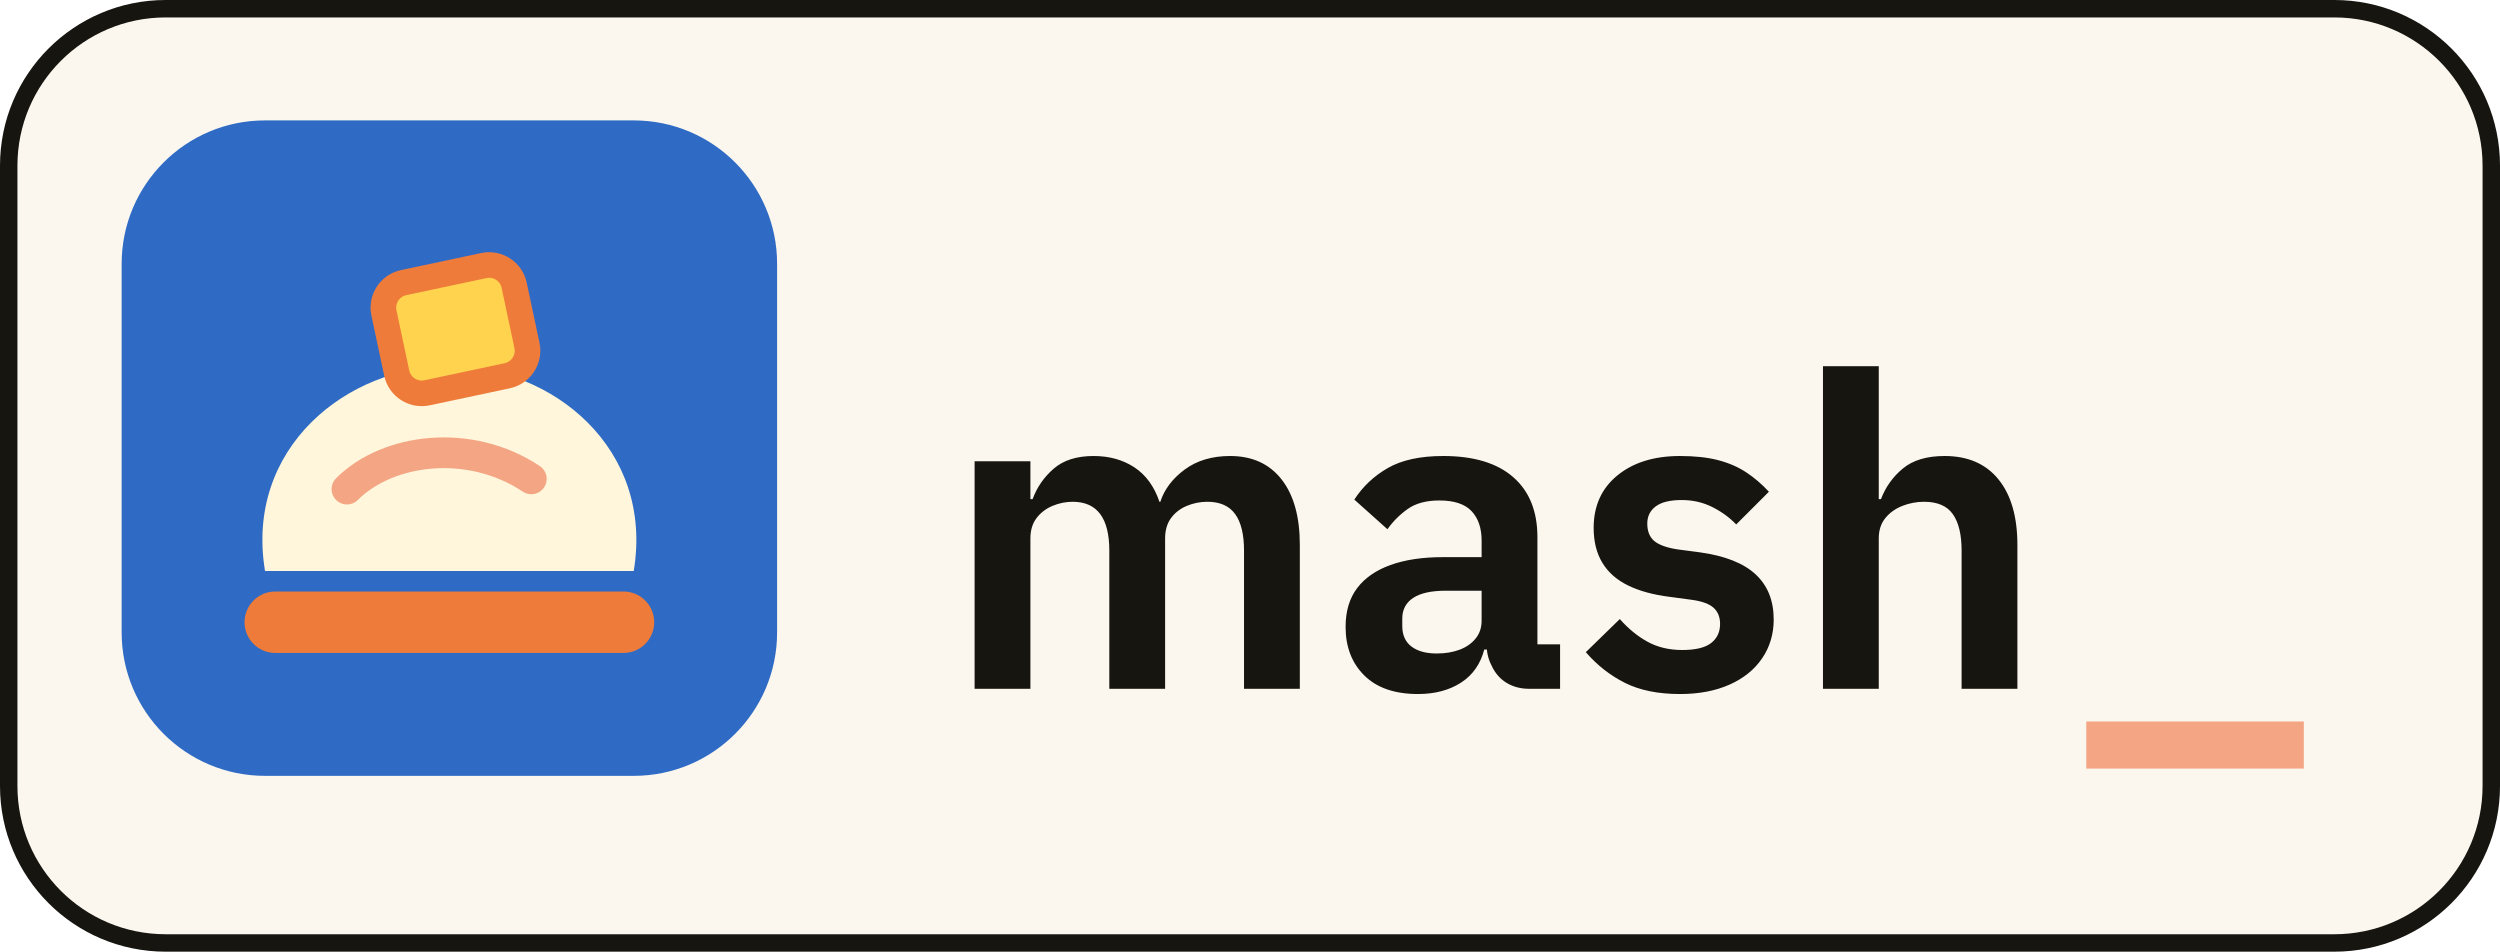
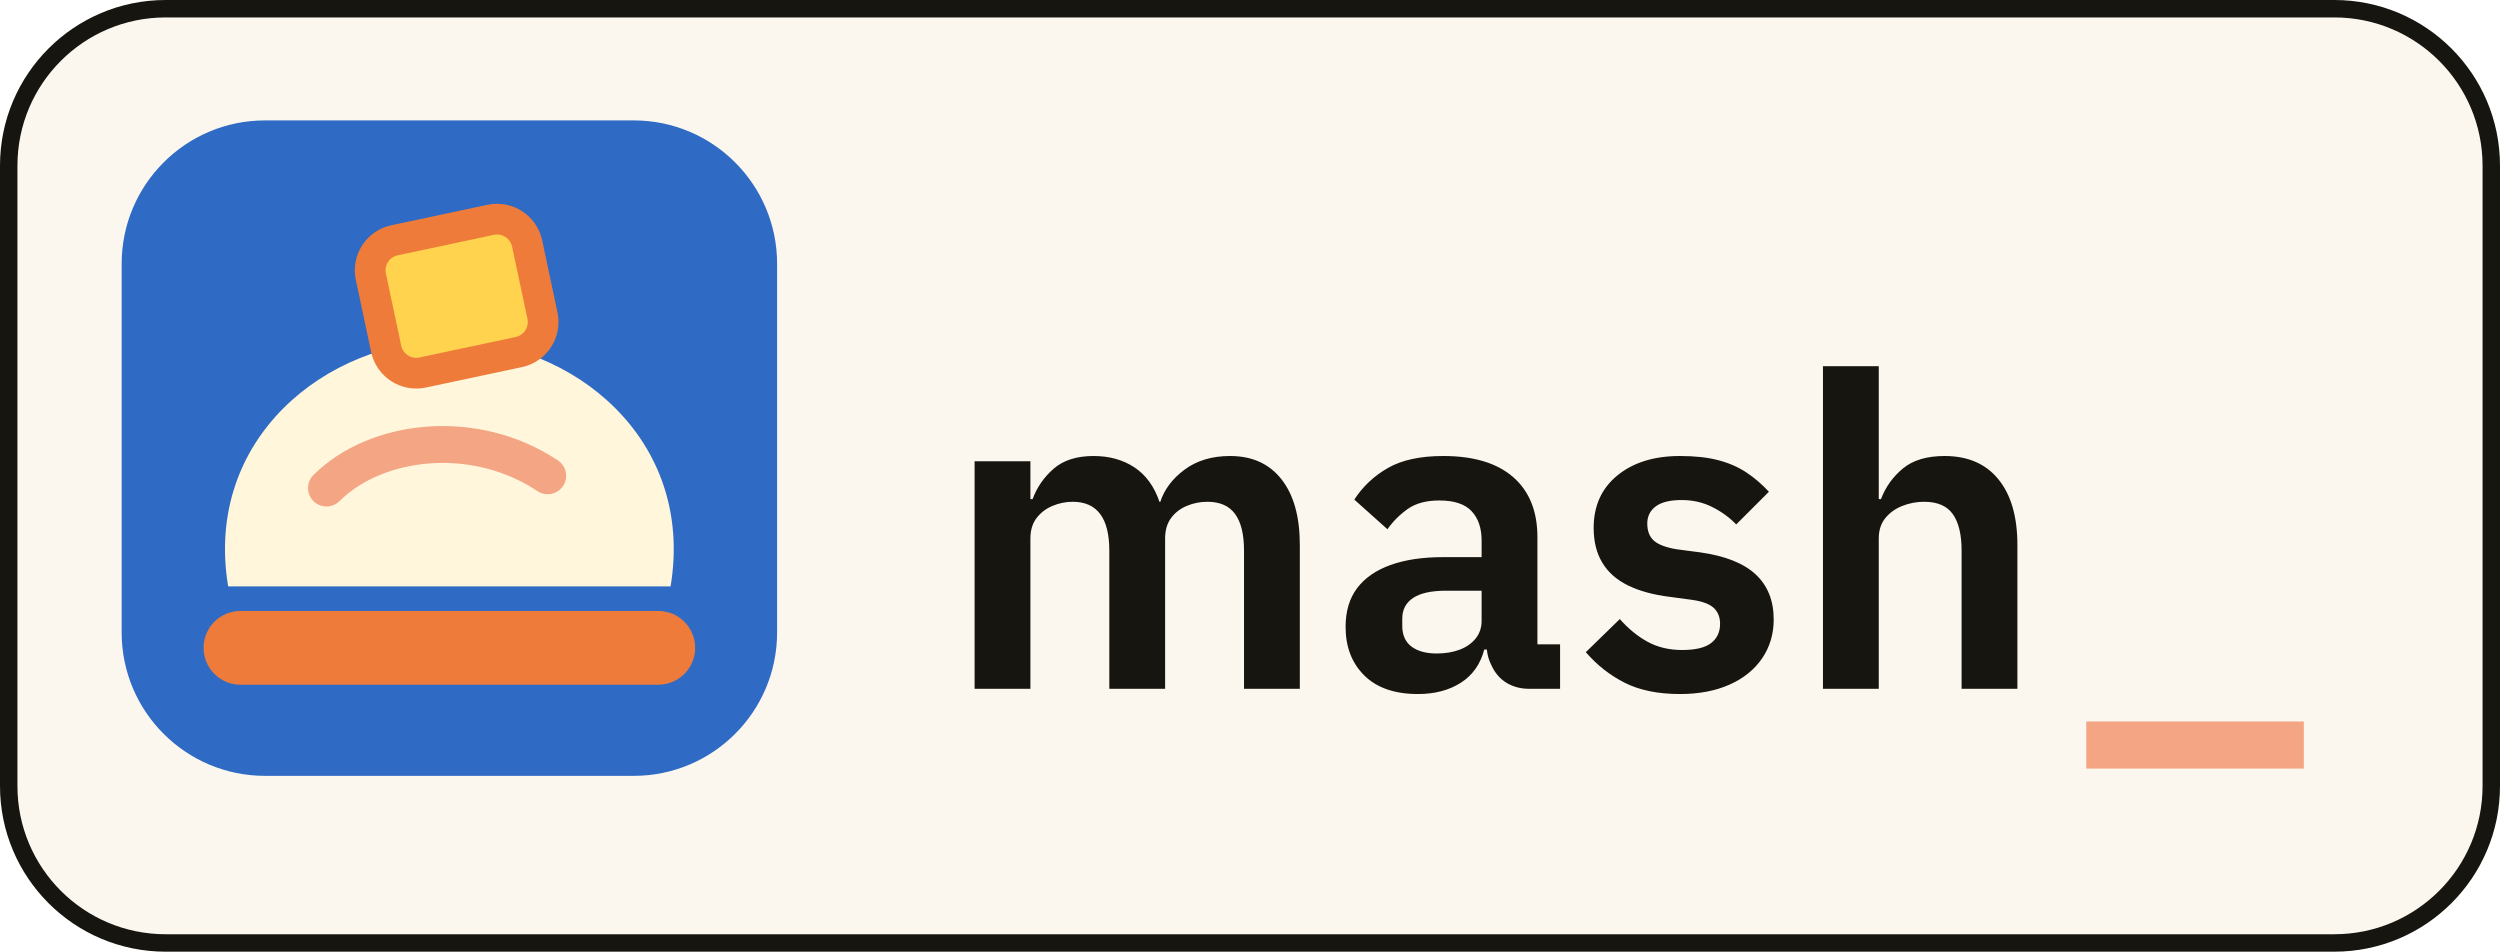
<svg xmlns="http://www.w3.org/2000/svg" viewBox="-640 -1580 5734.6 2183" role="img" aria-label="Mash">
  <rect x="-620" y="-1560" width="5694.6" height="2143" rx="360" fill="#fbf7ef" stroke="#16150f" stroke-width="40" />
  <g transform="translate(-360.95 -1303.81) scale(23.4921)">
    <rect width="64" height="64" rx="14" fill="#2f6bc4" />
-     <path d="M14 44c-2-12 8-20 18-20s20 8 18 20z" fill="#fff6dc" />
-     <path d="M22 36c4-4 12-5 18-1" fill="none" stroke="#f4a583" stroke-width="3" stroke-linecap="round" />
-     <rect x="26" y="15" width="13" height="11" rx="2.5" fill="#ffd34e" stroke="#ee7b3a" stroke-width="2.5" transform="rotate(-12 32 20)" />
-     <rect x="12" y="46" width="40" height="6" rx="3" fill="#ee7b3a" />
+     <g transform="translate(32 32) scale(1.2) translate(-32 -32.75)">
+       <path d="M14 44c-2-12 8-20 18-20s20 8 18 20z" fill="#fff6dc" />
+       <path d="M22 36c4-4 12-5 18-1" fill="none" stroke="#f4a583" stroke-width="3" stroke-linecap="round" />
+       <rect x="26" y="15" width="13" height="11" rx="2.5" fill="#ffd34e" stroke="#ee7b3a" stroke-width="2.5" transform="rotate(-12 32 20)" />
+       <rect x="12" y="46" width="40" height="6" rx="3" fill="#ee7b3a" />
+     </g>
  </g>
  <path d="M1723.587 0H1595.587V-522H1723.587V-435H1728.587Q1743.587 -476 1777.087 -505.0Q1810.587 -534 1868.587 -534Q1922.587 -534 1962.087 -508.0Q2001.587 -482 2019.587 -429H2021.587Q2035.587 -472 2077.587 -503.0Q2119.587 -534 2181.587 -534Q2257.587 -534 2299.587 -480.5Q2341.587 -427 2341.587 -330V0H2213.587V-317Q2213.587 -373 2193.087 -401.0Q2172.587 -429 2129.587 -429Q2104.587 -429 2082.087 -419.5Q2059.587 -410 2046.087 -391.5Q2032.587 -373 2032.587 -345V0H1904.587V-317Q1904.587 -373 1883.587 -401.0Q1862.587 -429 1820.587 -429Q1796.587 -429 1774.087 -419.5Q1751.587 -410 1737.587 -391.5Q1723.587 -373 1723.587 -345ZM2938.587 0H2867.587Q2838.587 0 2816.087 -13.5Q2793.587 -27 2781.587 -53Q2772.587 -70 2770.587 -90H2764.587Q2751.587 -40 2711.087 -14.0Q2670.587 12 2612.587 12Q2532.587 12 2489.587 -30.5Q2446.587 -73 2446.587 -142Q2446.587 -196 2473.087 -231.0Q2499.587 -266 2549.587 -284.0Q2599.587 -302 2669.587 -302H2758.587V-340Q2758.587 -383 2735.587 -407.5Q2712.587 -432 2661.587 -432Q2616.587 -432 2589.087 -412.5Q2561.587 -393 2542.587 -366L2466.587 -434Q2495.587 -479 2543.587 -506.5Q2591.587 -534 2670.587 -534Q2775.587 -534 2831.087 -485.5Q2886.587 -437 2886.587 -348V-102H2938.587ZM2758.587 -225H2676.587Q2626.587 -225 2601.587 -208.5Q2576.587 -192 2576.587 -161V-144Q2576.587 -113 2597.587 -97.0Q2618.587 -81 2655.587 -81Q2684.587 -81 2707.587 -89.5Q2730.587 -98 2744.587 -115.0Q2758.587 -132 2758.587 -156ZM3213.587 12Q3138.587 12 3087.587 -13.5Q3036.587 -39 2997.587 -84L3075.587 -160Q3104.587 -127 3139.087 -108.0Q3173.587 -89 3218.587 -89Q3264.587 -89 3285.087 -105.0Q3305.587 -121 3305.587 -149Q3305.587 -172 3291.087 -185.5Q3276.587 -199 3241.587 -204L3189.587 -211Q3133.587 -218 3094.587 -237.0Q3055.587 -256 3035.587 -289.0Q3015.587 -322 3015.587 -369Q3015.587 -445 3070.087 -489.5Q3124.587 -534 3213.587 -534Q3264.587 -534 3301.087 -524.5Q3337.587 -515 3365.587 -496.5Q3393.587 -478 3417.587 -452L3342.587 -377Q3319.587 -401 3287.587 -417.0Q3255.587 -433 3217.587 -433Q3177.587 -433 3158.087 -418.5Q3138.587 -404 3138.587 -379Q3138.587 -353 3154.087 -339.5Q3169.587 -326 3206.587 -320L3259.587 -313Q3345.587 -301 3387.087 -262.5Q3428.587 -224 3428.587 -159Q3428.587 -109 3402.087 -70.0Q3375.587 -31 3327.087 -9.5Q3278.587 12 3213.587 12ZM3541.587 0V-740H3669.587V-435H3674.587Q3690.587 -477 3725.087 -505.5Q3759.587 -534 3820.587 -534Q3900.587 -534 3944.087 -480.5Q3987.587 -427 3987.587 -330V0H3859.587V-317Q3859.587 -372 3839.587 -400.5Q3819.587 -429 3773.587 -429Q3747.587 -429 3723.587 -419.5Q3699.587 -410 3684.587 -391.5Q3669.587 -373 3669.587 -345V0Z" fill="#16150f" />
  <path d="M4644.587 183H4145.587V75H4644.587Z" fill="#f4a583" />
</svg>
